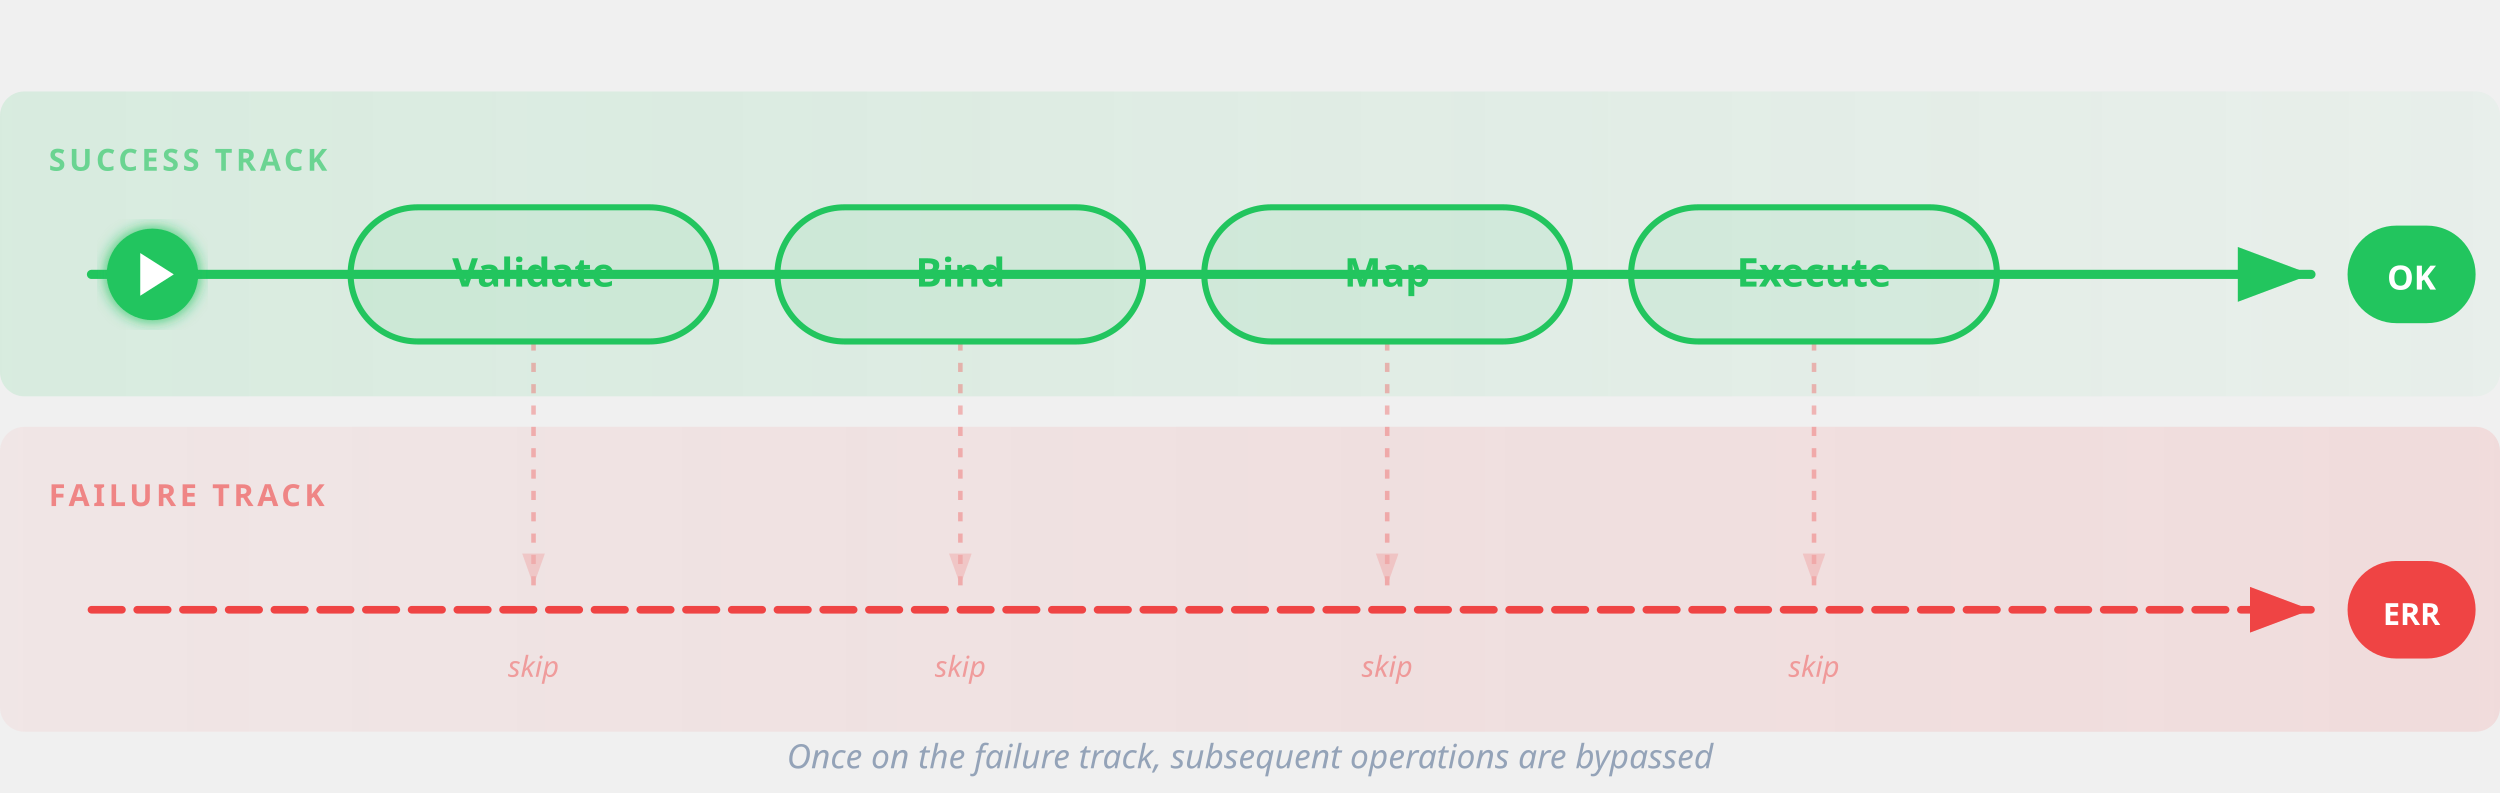
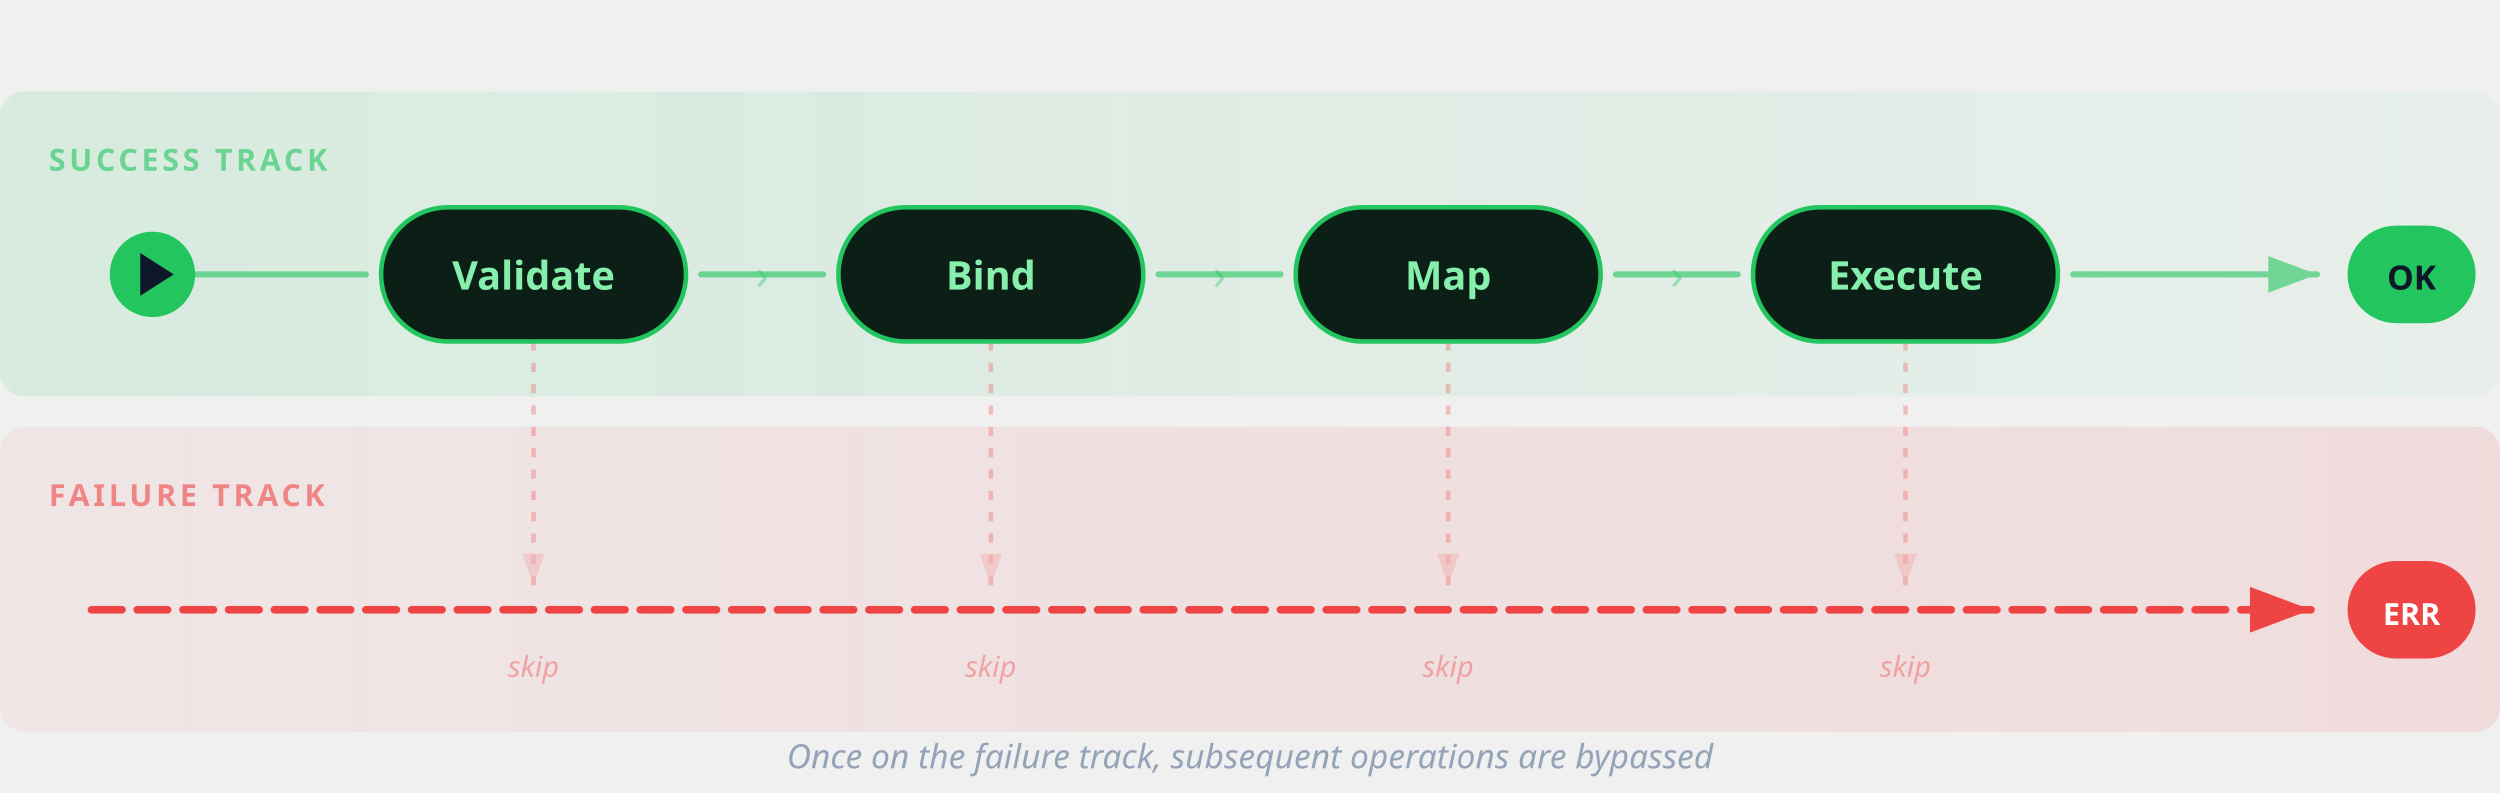
<svg xmlns="http://www.w3.org/2000/svg" viewBox="0 0 820 260" font-family="'DM Sans', 'Segoe UI', system-ui, sans-serif">
  <defs>
    <linearGradient id="successGrad" x1="0%" y1="0%" x2="100%" y2="0%">
      <stop offset="0%" stop-color="#22c55e" stop-opacity="0.12" />
      <stop offset="100%" stop-color="#22c55e" stop-opacity="0.04" />
    </linearGradient>
    <linearGradient id="failureGrad" x1="0%" y1="0%" x2="100%" y2="0%">
      <stop offset="0%" stop-color="#ef4444" stop-opacity="0.06" />
      <stop offset="100%" stop-color="#ef4444" stop-opacity="0.12" />
    </linearGradient>
-     <filter id="glow">
-       <feGaussianBlur stdDeviation="2.5" result="blur" />
-       <feMerge>
-         <feMergeNode in="blur" />
-         <feMergeNode in="SourceGraphic" />
-       </feMerge>
-     </filter>
    <marker id="arrowS" markerWidth="8" markerHeight="6" refX="8" refY="3" orient="auto">
      <path d="M0,0 L8,3 L0,6" fill="#22c55e" />
    </marker>
    <marker id="arrowF" markerWidth="8" markerHeight="6" refX="8" refY="3" orient="auto">
      <path d="M0,0 L8,3 L0,6" fill="#ef4444" />
    </marker>
    <marker id="arrowD" markerWidth="7" markerHeight="5" refX="7" refY="2.5" orient="auto">
      <path d="M0,0 L7,2.5 L0,5" fill="#ef4444" opacity="0.5" />
    </marker>
  </defs>
  <rect x="0" y="30" width="820" height="100" rx="8" fill="url(#successGrad)" />
  <rect x="0" y="140" width="820" height="100" rx="8" fill="url(#failureGrad)" />
-   <text x="16" y="56" font-size="10" font-weight="700" fill="#22c55e" opacity="0.6" letter-spacing="1.2" text-transform="uppercase">SUCCESS TRACK</text>
-   <text x="16" y="166" font-size="10" font-weight="700" fill="#ef4444" opacity="0.6" letter-spacing="1.2" text-transform="uppercase">FAILURE TRACK</text>
-   <line x1="30" y1="90" x2="758" y2="90" stroke="#22c55e" stroke-width="3" stroke-linecap="round" marker-end="url(#arrowS)" />
+   <text x="16" y="56" font-size="10" font-weight="700" fill="#22c55e" opacity="0.6" letter-spacing="1.2">SUCCESS TRACK</text>
+   <text x="16" y="166" font-size="10" font-weight="700" fill="#ef4444" opacity="0.6" letter-spacing="1.2">FAILURE TRACK</text>
+   <line x1="64" y1="90" x2="120" y2="90" stroke="#22c55e" stroke-width="2" stroke-linecap="round" opacity="0.6" />
+   <line x1="230" y1="90" x2="270" y2="90" stroke="#22c55e" stroke-width="2" stroke-linecap="round" opacity="0.6" />
+   <line x1="380" y1="90" x2="420" y2="90" stroke="#22c55e" stroke-width="2" stroke-linecap="round" opacity="0.6" />
+   <line x1="530" y1="90" x2="570" y2="90" stroke="#22c55e" stroke-width="2" stroke-linecap="round" opacity="0.6" />
+   <line x1="680" y1="90" x2="760" y2="90" stroke="#22c55e" stroke-width="2" stroke-linecap="round" opacity="0.6" marker-end="url(#arrowS)" />
+   <text x="250" y="95" text-anchor="middle" font-size="14" fill="#22c55e" opacity="0.4">›</text>
+   <text x="400" y="95" text-anchor="middle" font-size="14" fill="#22c55e" opacity="0.4">›</text>
+   <text x="550" y="95" text-anchor="middle" font-size="14" fill="#22c55e" opacity="0.4">›</text>
  <line x1="30" y1="200" x2="758" y2="200" stroke="#ef4444" stroke-width="2.5" stroke-linecap="round" stroke-dasharray="10,5" marker-end="url(#arrowF)" />
-   <path d="M175,112 L175,192" stroke="#ef4444" stroke-width="1.5" fill="none" stroke-dasharray="3,4" opacity="0.35" marker-end="url(#arrowD)" />
-   <path d="M315,112 L315,192" stroke="#ef4444" stroke-width="1.5" fill="none" stroke-dasharray="3,4" opacity="0.35" marker-end="url(#arrowD)" />
-   <path d="M455,112 L455,192" stroke="#ef4444" stroke-width="1.5" fill="none" stroke-dasharray="3,4" opacity="0.35" marker-end="url(#arrowD)" />
-   <path d="M595,112 L595,192" stroke="#ef4444" stroke-width="1.5" fill="none" stroke-dasharray="3,4" opacity="0.35" marker-end="url(#arrowD)" />
-   <rect x="115" y="68" width="120" height="44" rx="22" fill="#22c55e" fill-opacity="0.08" stroke="#22c55e" stroke-width="2" />
-   <text x="175" y="94" text-anchor="middle" font-size="13" font-weight="600" fill="#22c55e">Validate</text>
-   <rect x="255" y="68" width="120" height="44" rx="22" fill="#22c55e" fill-opacity="0.08" stroke="#22c55e" stroke-width="2" />
-   <text x="315" y="94" text-anchor="middle" font-size="13" font-weight="600" fill="#22c55e">Bind</text>
-   <rect x="395" y="68" width="120" height="44" rx="22" fill="#22c55e" fill-opacity="0.08" stroke="#22c55e" stroke-width="2" />
-   <text x="455" y="94" text-anchor="middle" font-size="13" font-weight="600" fill="#22c55e">Map</text>
-   <rect x="535" y="68" width="120" height="44" rx="22" fill="#22c55e" fill-opacity="0.08" stroke="#22c55e" stroke-width="2" />
-   <text x="595" y="94" text-anchor="middle" font-size="13" font-weight="600" fill="#22c55e">Execute</text>
-   <circle cx="50" cy="90" r="15" fill="#22c55e" filter="url(#glow)" />
-   <polygon points="46,83 46,97 57,90" fill="#fff" />
+   <path d="M175,112 L175,192" stroke="#ef4444" stroke-width="1.5" fill="none" stroke-dasharray="3,4" opacity="0.3" marker-end="url(#arrowD)" />
+   <path d="M325,112 L325,192" stroke="#ef4444" stroke-width="1.5" fill="none" stroke-dasharray="3,4" opacity="0.3" marker-end="url(#arrowD)" />
+   <path d="M475,112 L475,192" stroke="#ef4444" stroke-width="1.5" fill="none" stroke-dasharray="3,4" opacity="0.3" marker-end="url(#arrowD)" />
+   <path d="M625,112 L625,192" stroke="#ef4444" stroke-width="1.5" fill="none" stroke-dasharray="3,4" opacity="0.3" marker-end="url(#arrowD)" />
+   <rect x="125" y="68" width="100" height="44" rx="22" fill="#0c1f17" stroke="#22c55e" stroke-width="1.5" />
+   <text x="175" y="95" text-anchor="middle" font-size="13" font-weight="600" fill="#86efac">Validate</text>
+   <rect x="275" y="68" width="100" height="44" rx="22" fill="#0c1f17" stroke="#22c55e" stroke-width="1.5" />
+   <text x="325" y="95" text-anchor="middle" font-size="13" font-weight="600" fill="#86efac">Bind</text>
+   <rect x="425" y="68" width="100" height="44" rx="22" fill="#0c1f17" stroke="#22c55e" stroke-width="1.5" />
+   <text x="475" y="95" text-anchor="middle" font-size="13" font-weight="600" fill="#86efac">Map</text>
+   <rect x="575" y="68" width="100" height="44" rx="22" fill="#0c1f17" stroke="#22c55e" stroke-width="1.5" />
+   <text x="625" y="95" text-anchor="middle" font-size="13" font-weight="600" fill="#86efac">Execute</text>
+   <circle cx="50" cy="90" r="14" fill="#22c55e" />
+   <polygon points="46,83 46,97 57,90" fill="#0f172a" />
  <rect x="770" y="74" width="42" height="32" rx="16" fill="#22c55e" />
-   <text x="791" y="95" text-anchor="middle" font-size="11" font-weight="700" fill="#fff">OK</text>
+   <text x="791" y="95" text-anchor="middle" font-size="11" font-weight="700" fill="#0f172a">OK</text>
  <rect x="770" y="184" width="42" height="32" rx="16" fill="#ef4444" />
  <text x="791" y="205" text-anchor="middle" font-size="10" font-weight="700" fill="#fff">ERR</text>
-   <text x="175" y="222" text-anchor="middle" font-size="9.5" fill="#ef4444" opacity="0.45" font-style="italic">skip</text>
-   <text x="315" y="222" text-anchor="middle" font-size="9.5" fill="#ef4444" opacity="0.45" font-style="italic">skip</text>
-   <text x="455" y="222" text-anchor="middle" font-size="9.5" fill="#ef4444" opacity="0.45" font-style="italic">skip</text>
-   <text x="595" y="222" text-anchor="middle" font-size="9.5" fill="#ef4444" opacity="0.45" font-style="italic">skip</text>
+   <text x="175" y="222" text-anchor="middle" font-size="9.5" fill="#ef4444" opacity="0.4" font-style="italic">skip</text>
+   <text x="325" y="222" text-anchor="middle" font-size="9.5" fill="#ef4444" opacity="0.4" font-style="italic">skip</text>
+   <text x="475" y="222" text-anchor="middle" font-size="9.5" fill="#ef4444" opacity="0.4" font-style="italic">skip</text>
+   <text x="625" y="222" text-anchor="middle" font-size="9.5" fill="#ef4444" opacity="0.4" font-style="italic">skip</text>
  <text x="410" y="252" text-anchor="middle" font-size="11" fill="#94a3b8" font-style="italic">Once on the failure track, subsequent operations are bypassed</text>
</svg>
